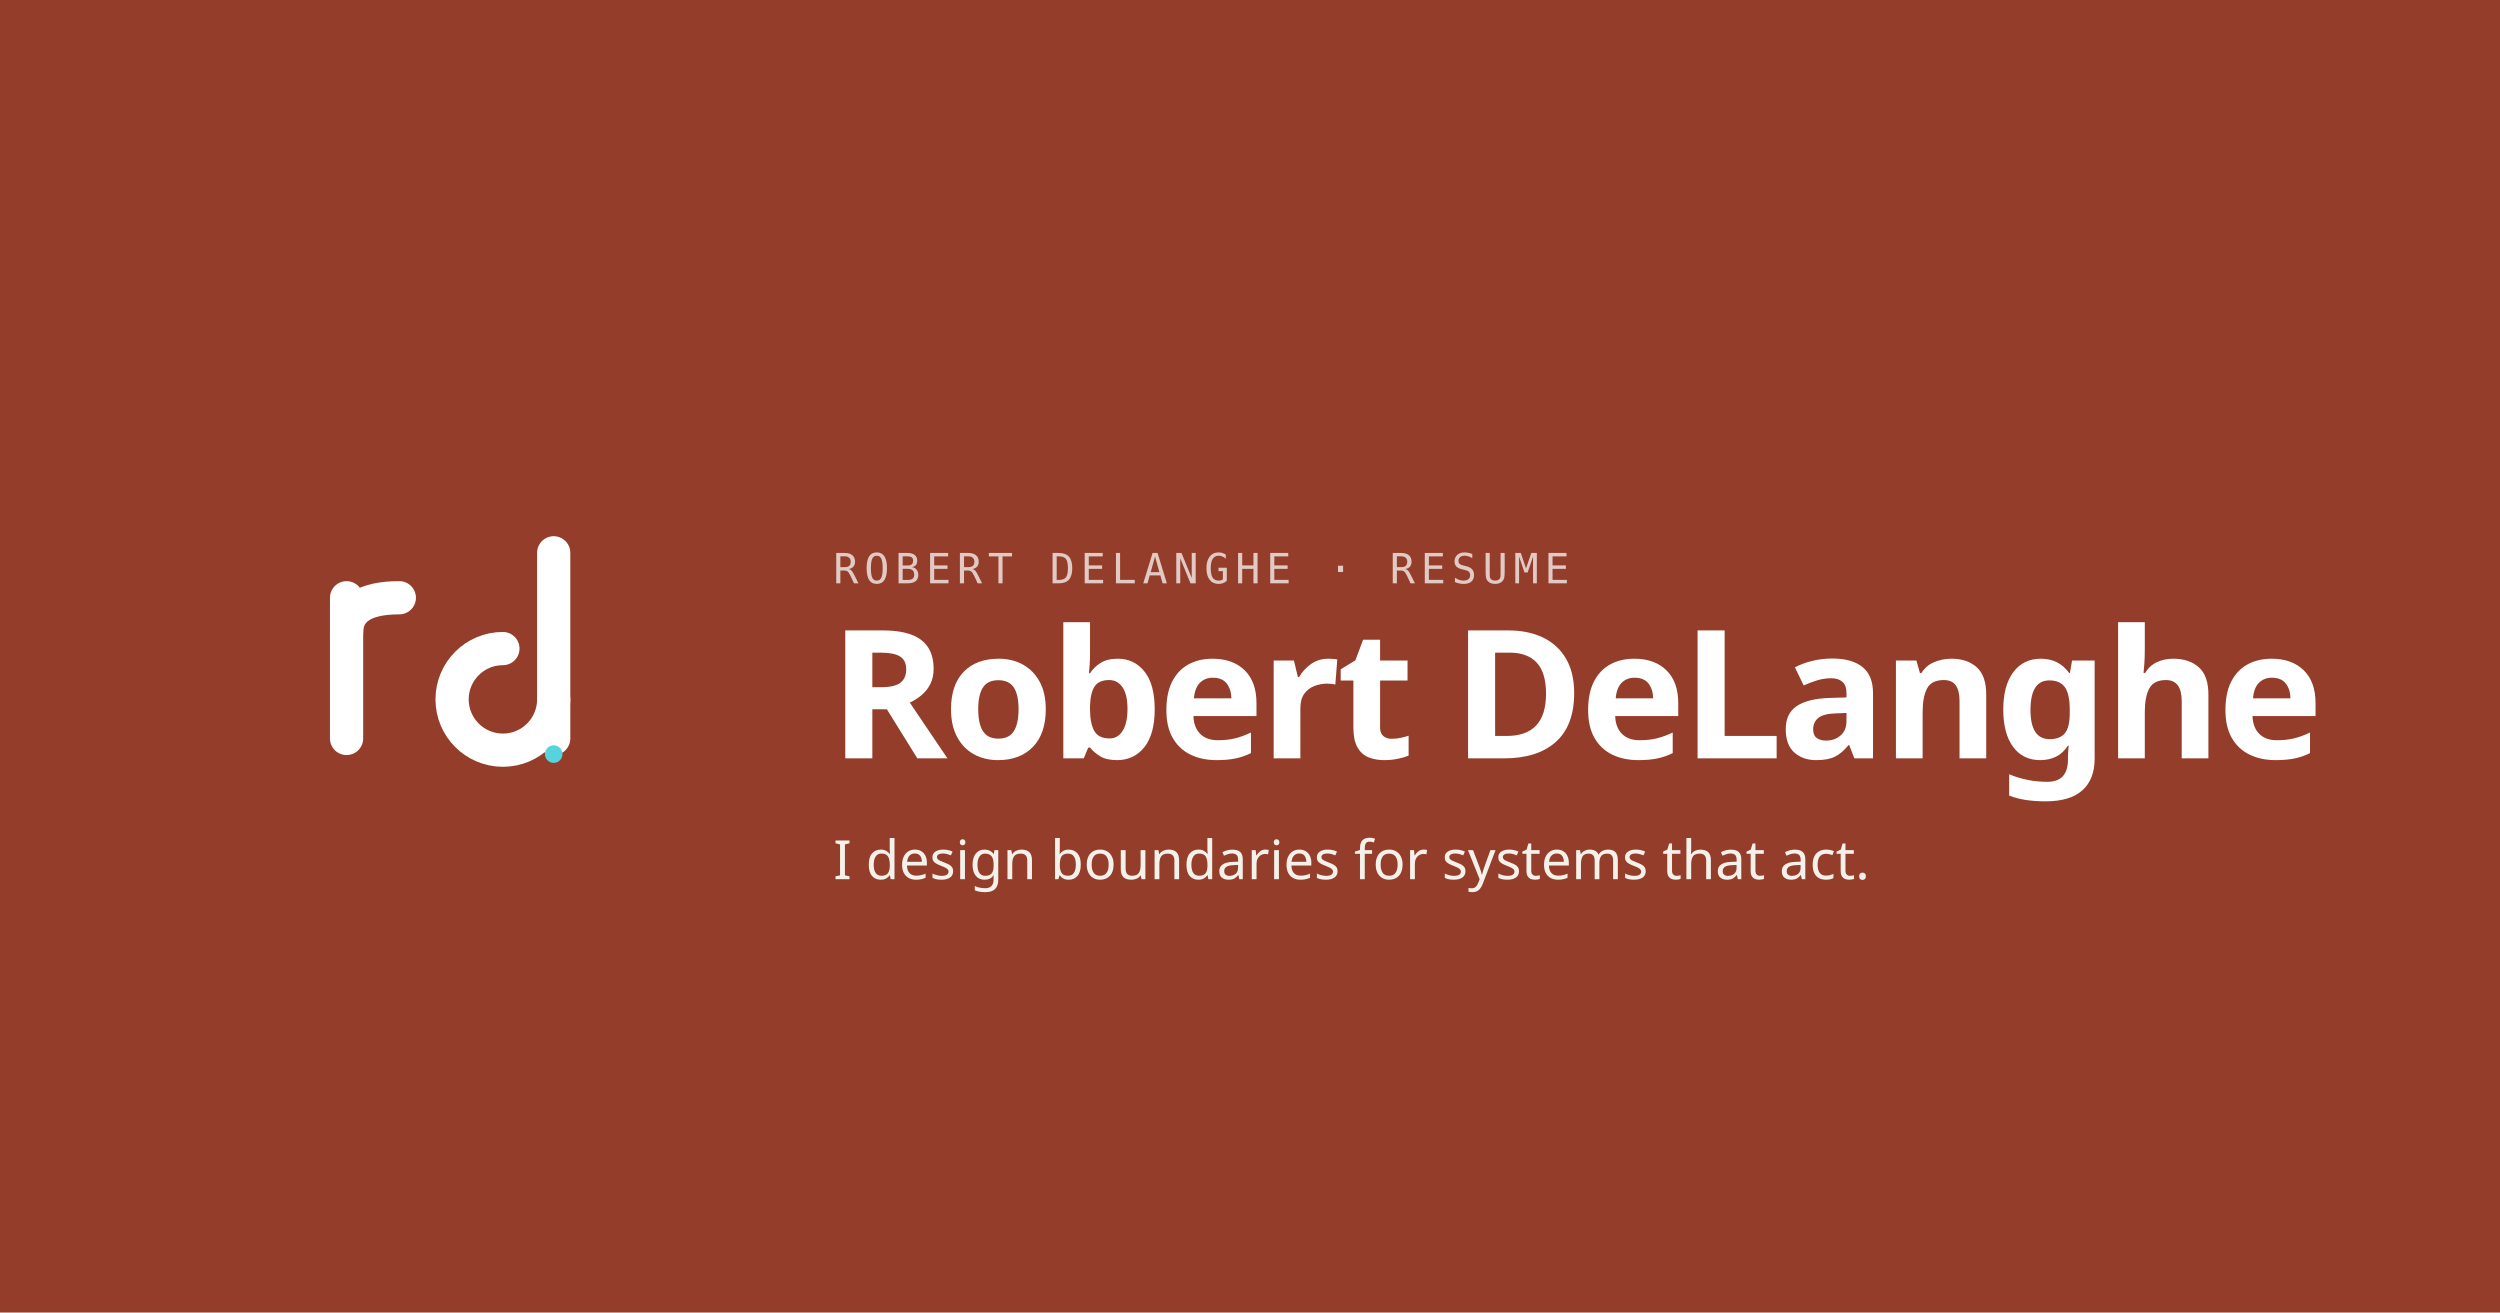
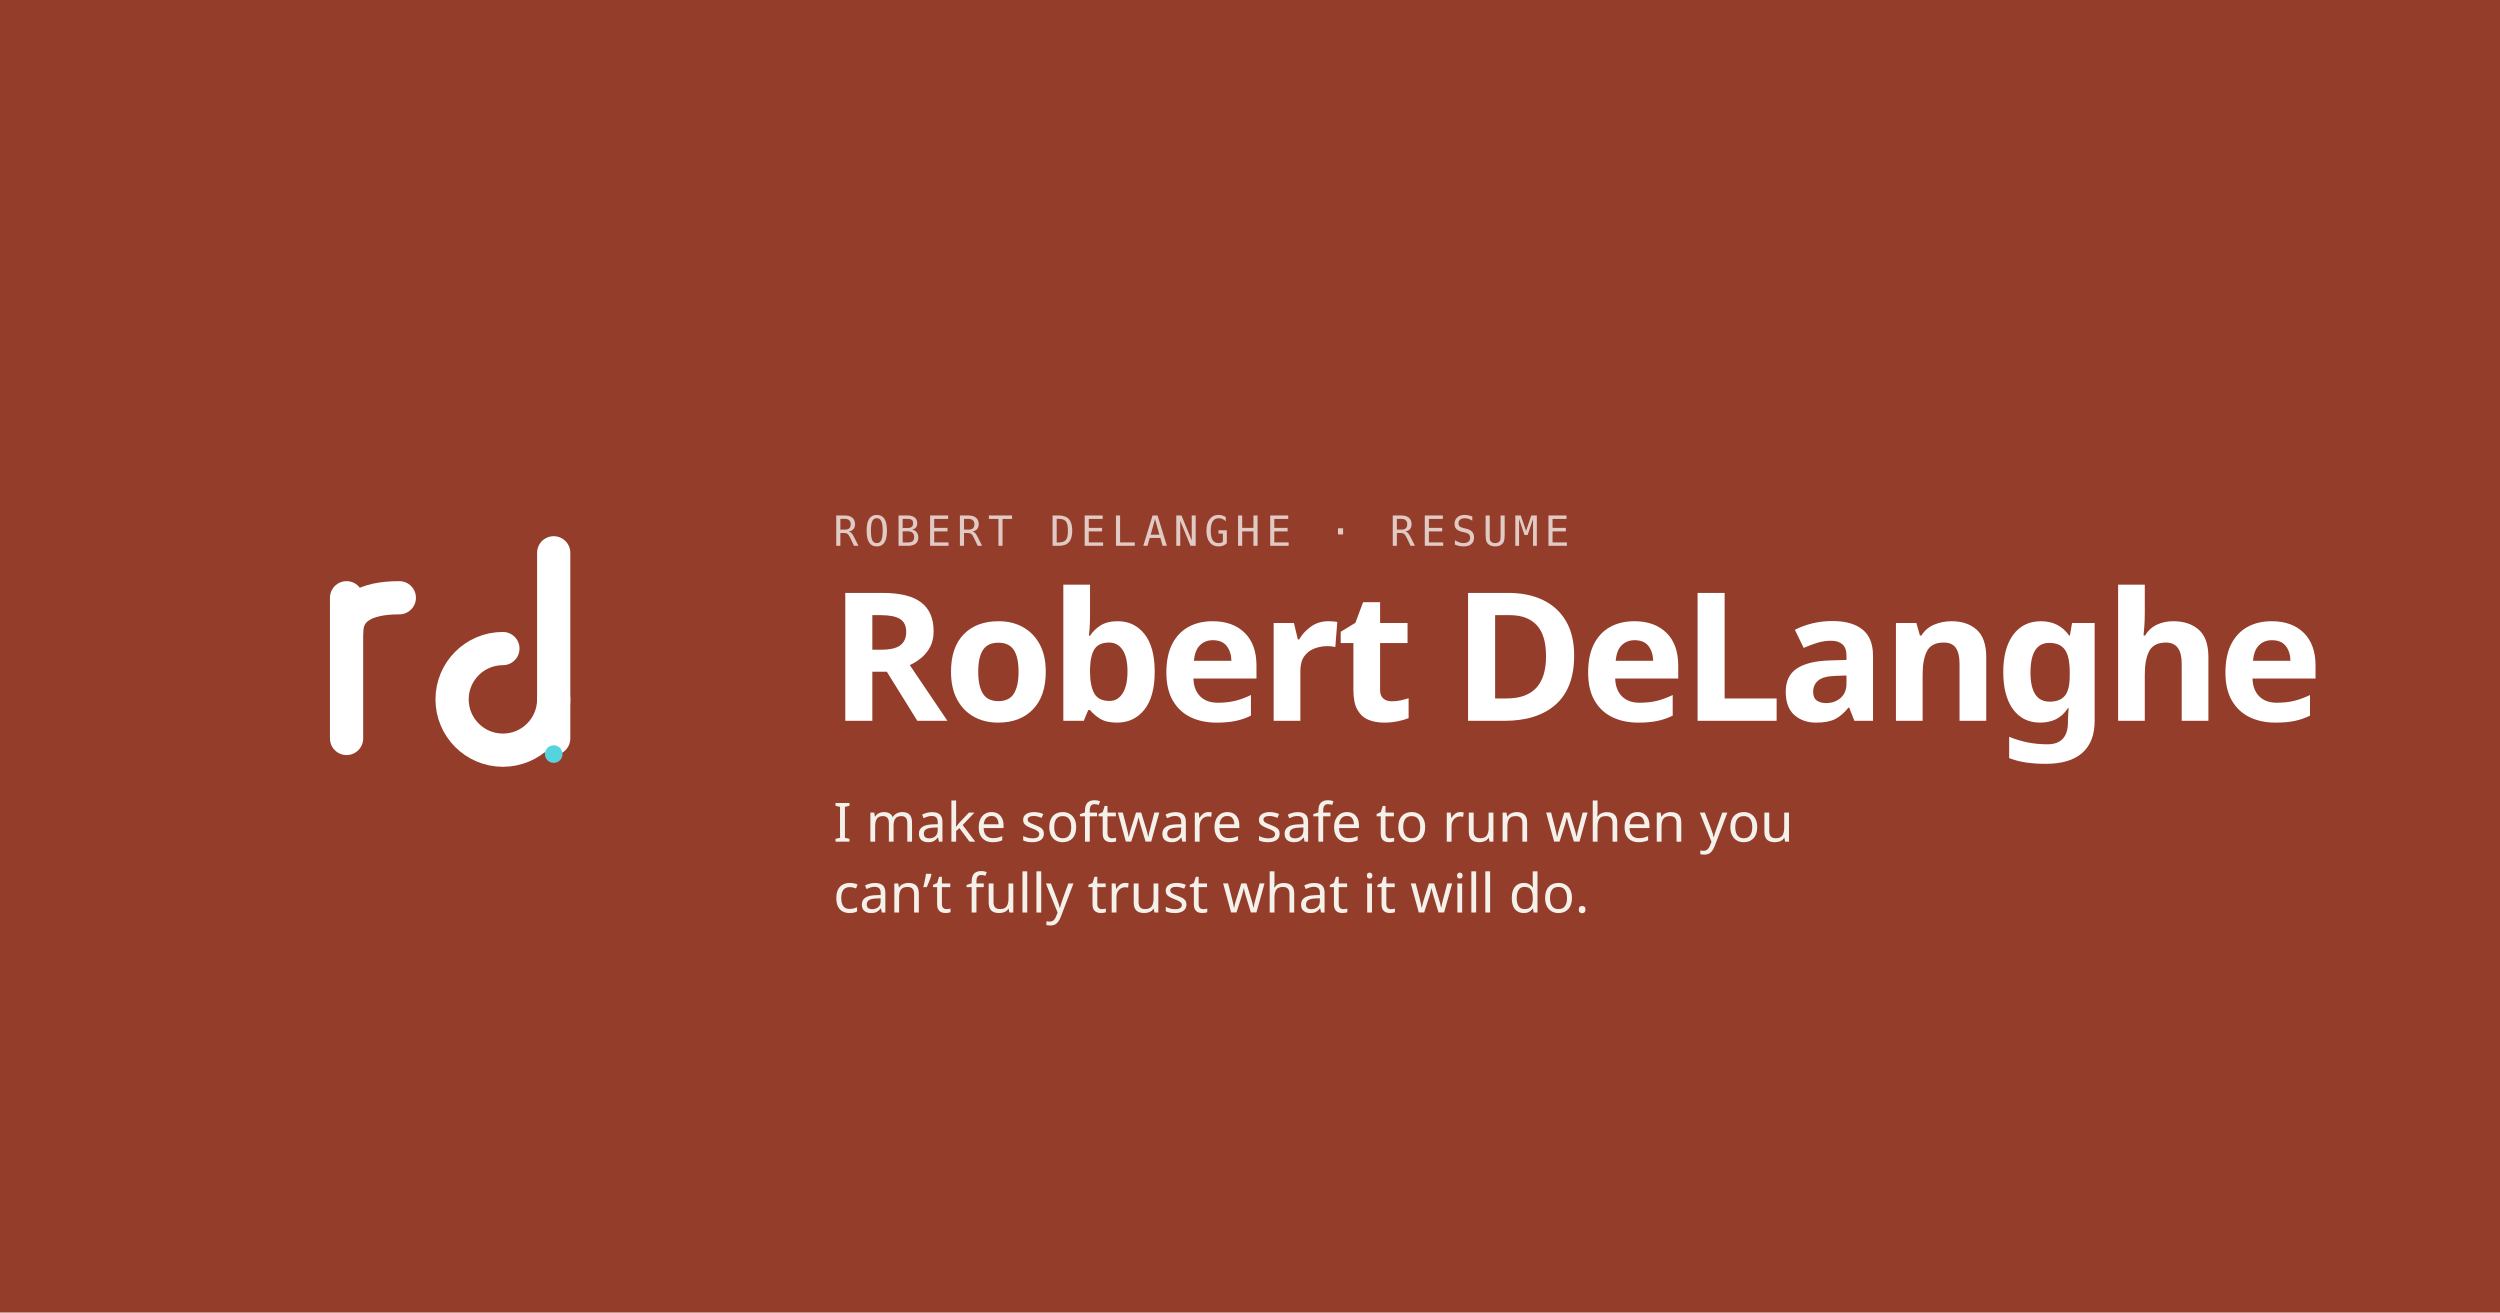
<svg xmlns="http://www.w3.org/2000/svg" width="1200" height="630" viewBox="0 0 1200 630" fill="none">
  <rect width="1200" height="630" fill="#943D2A" />
  <g transform="translate(96,195) scale(0.469)" fill="none">
    <g fill="none" stroke="#FFFFFF" stroke-width="34" stroke-linecap="round" stroke-linejoin="round">
      <path d="M150 196 V340" />
      <path d="M150 232 q0 -36 54 -36" />
      <path d="M362 150 V340" />
      <path d="M362 300 a52 52 0 1 1 -52 -52" />
    </g>
    <circle cx="362" cy="356" r="9" fill="#56D4DD" />
  </g>
-   <text x="400" y="280" font-family="IBM Plex Mono, monospace" font-size="20" font-weight="500" letter-spacing="2.8" fill="#FFFFFF" fill-opacity="0.72">ROBERT DELANGHE · RESUME</text>
-   <text x="398" y="364" font-family="IBM Plex Sans, sans-serif" font-size="86" font-weight="600" letter-spacing="-2.15" fill="#FFFFFF">Robert DeLanghe</text>
-   <text x="400" y="422" font-family="IBM Plex Sans, sans-serif" font-size="26" font-weight="400" fill="#F4F1EA">
-     <tspan x="400" dy="0">I design boundaries for systems that act.</tspan>
+   <text x="400" y="262" font-family="IBM Plex Mono, monospace" font-size="20" font-weight="500" letter-spacing="2.8" fill="#FFFFFF" fill-opacity="0.72">ROBERT DELANGHE · RESUME</text>
+   <text x="398" y="346" font-family="IBM Plex Sans, sans-serif" font-size="86" font-weight="600" letter-spacing="-2.15" fill="#FFFFFF">Robert DeLanghe</text>
+   <text x="400" y="404" font-family="IBM Plex Sans, sans-serif" font-size="26" font-weight="400" fill="#F4F1EA">
+     <tspan x="400" dy="0">I make software safe to run when you</tspan>
+     <tspan x="400" dy="34">can’t fully trust what it will do.</tspan>
  </text>
</svg>
